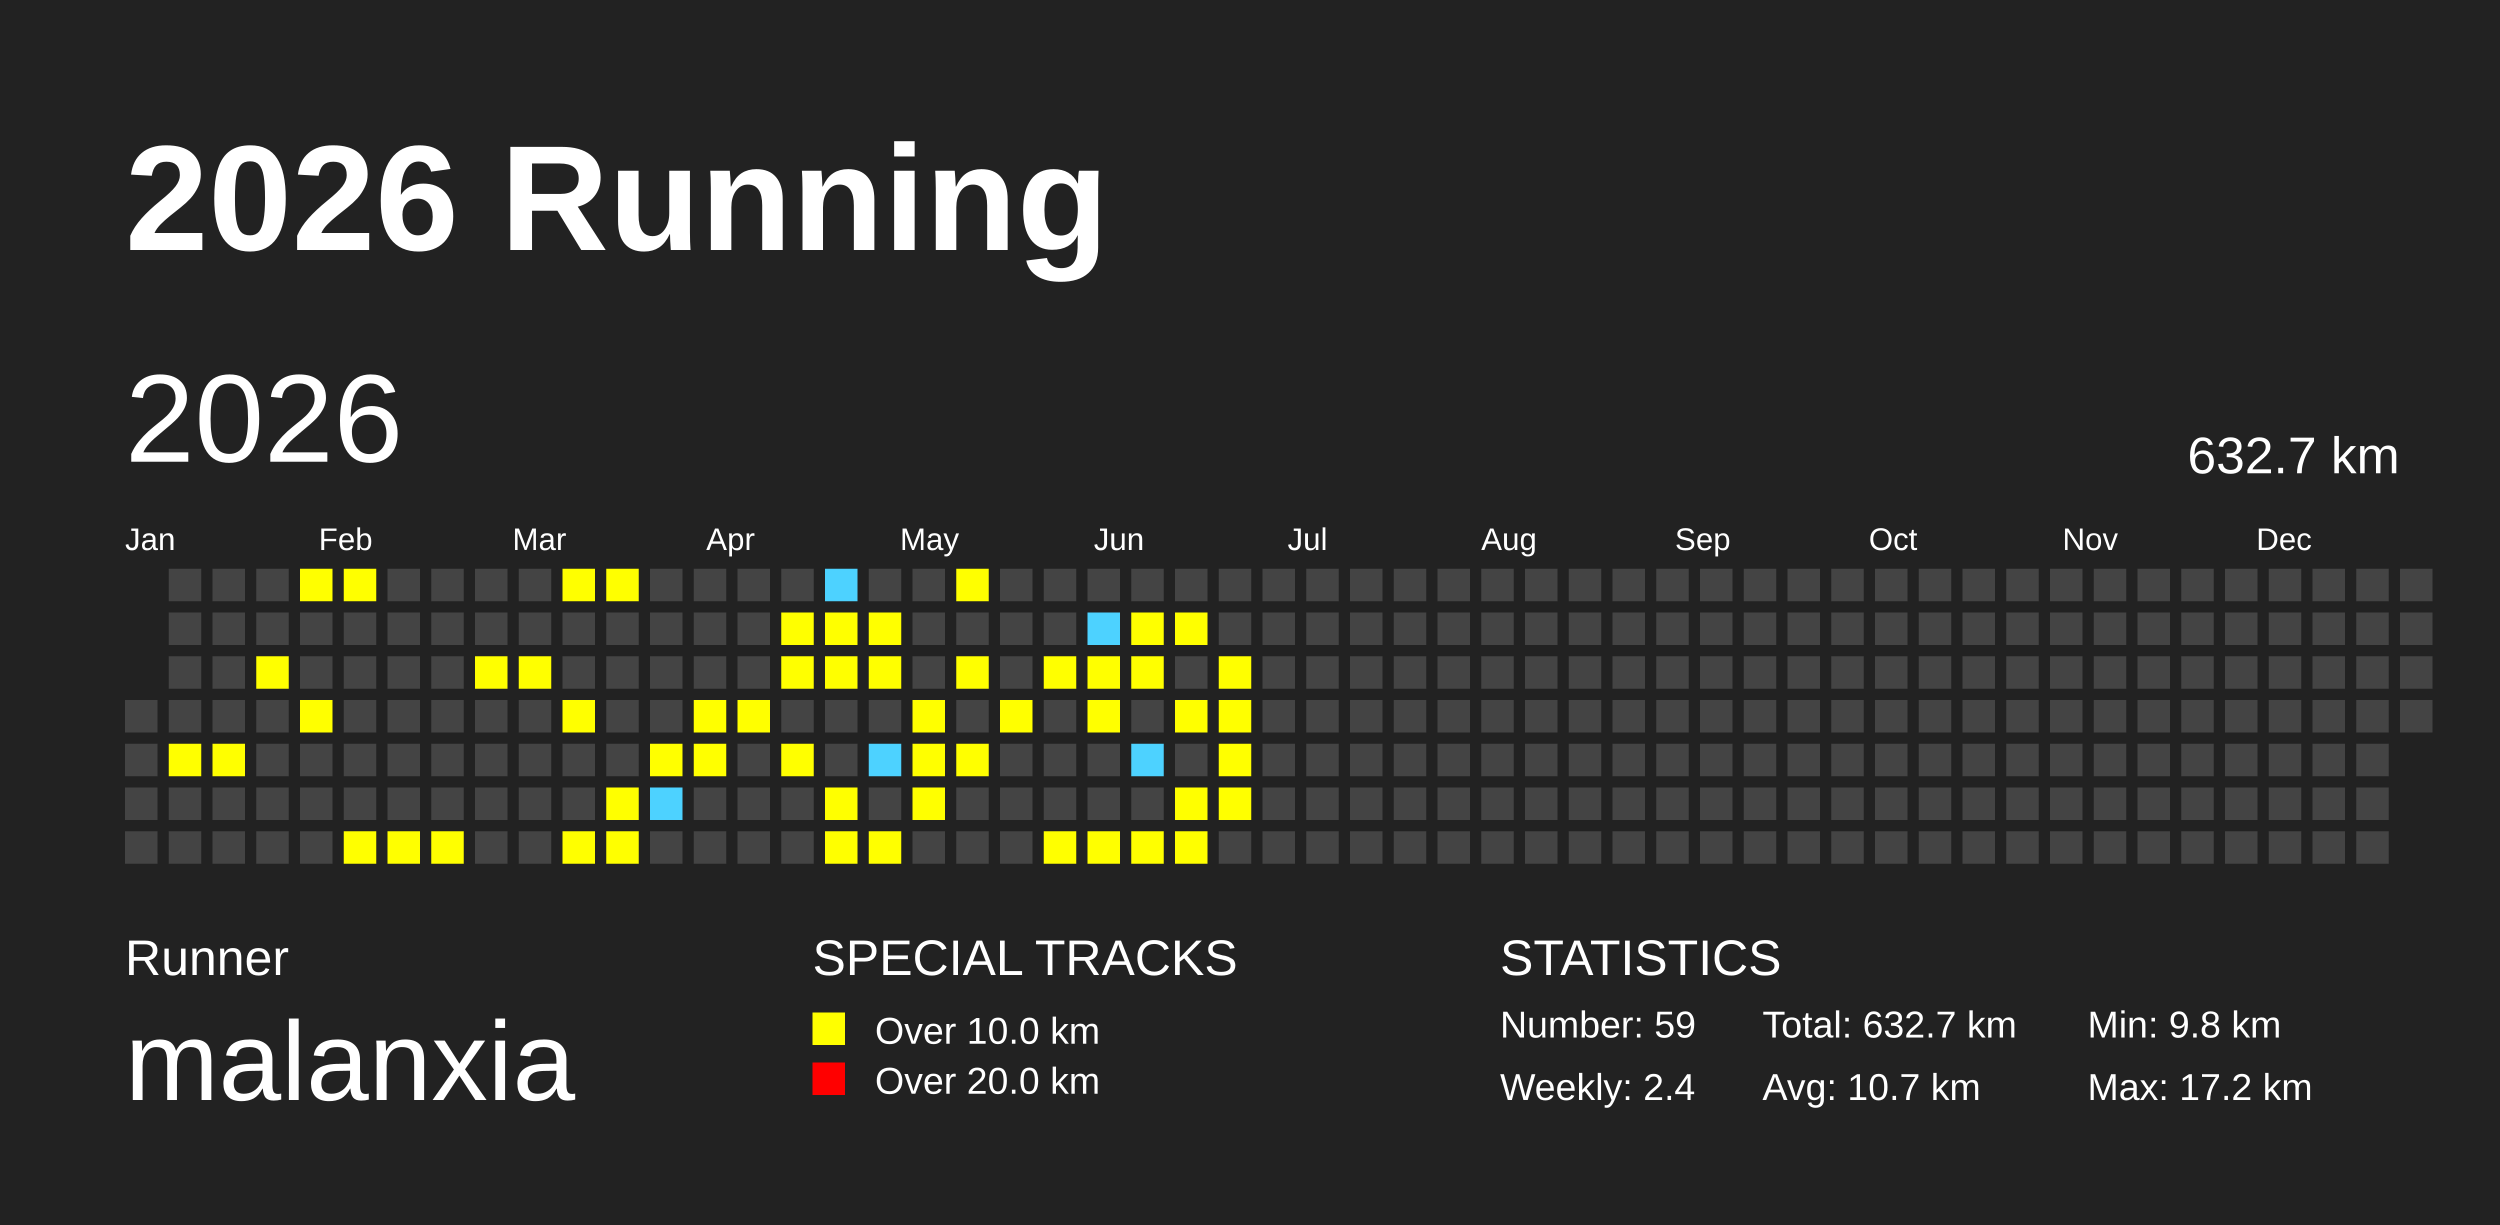
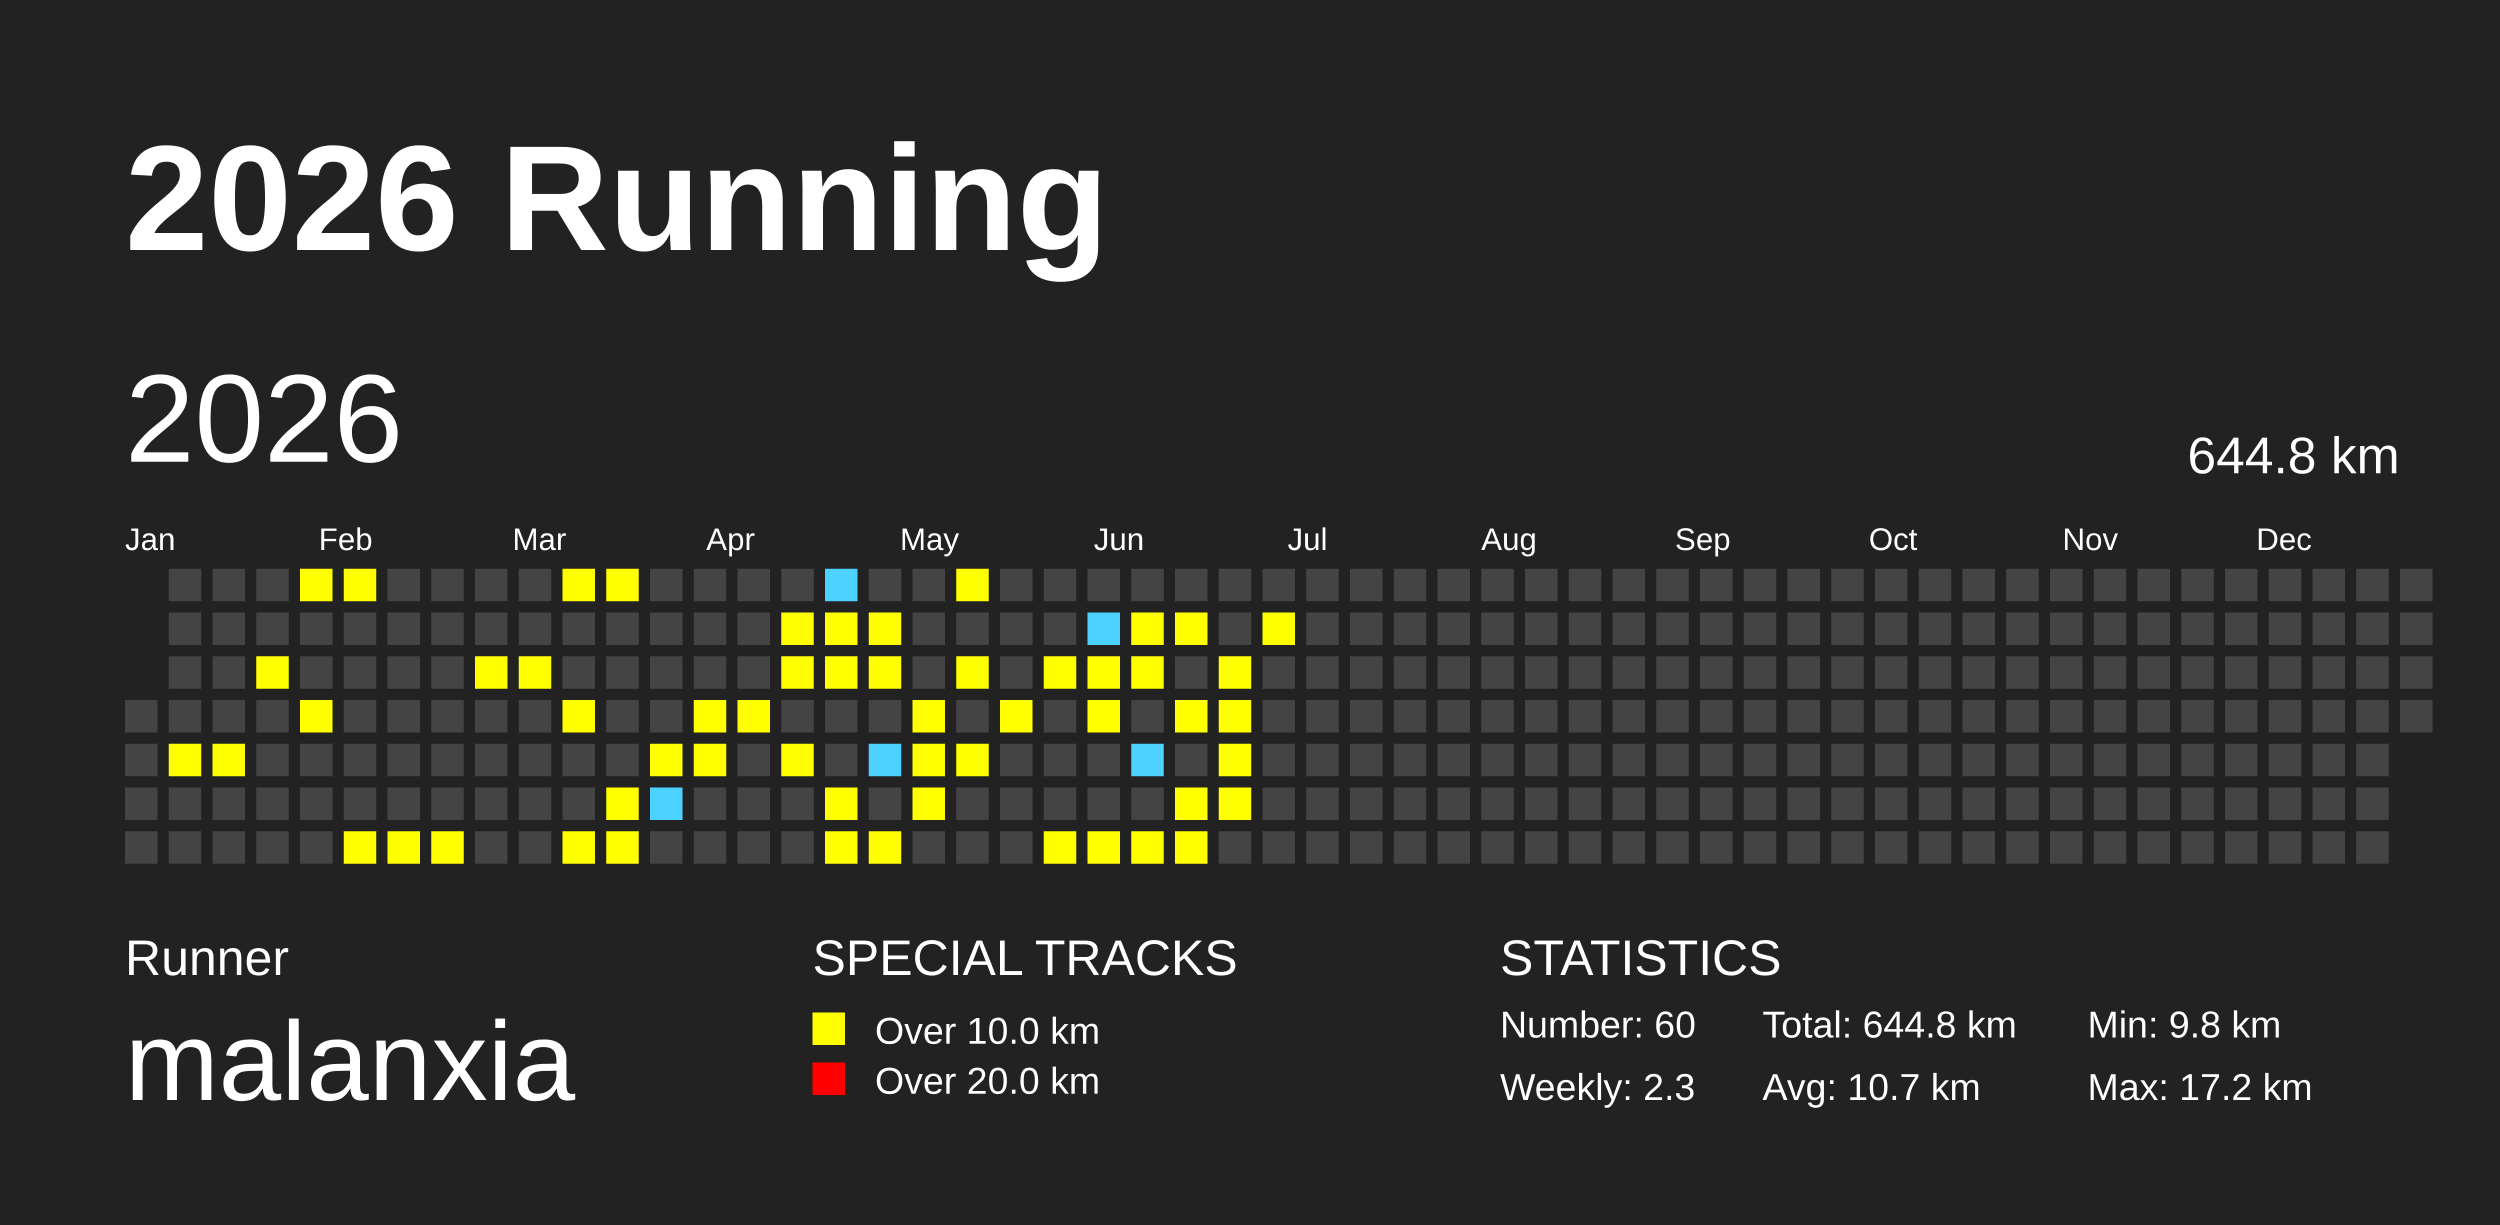
<svg xmlns="http://www.w3.org/2000/svg" baseProfile="full" height="98mm" version="1.1" viewBox="0,0,200,98" width="200mm">
  <defs />
  <rect fill="#222222" height="98" width="200" x="0" y="0" />
  <text fill="#FFFFFF" style="font-size:12px; font-family:Arial; font-weight:bold;" x="10" y="20">2026 Running</text>
  <text fill="#FFFFFF" style="font-size:4px; font-family:Arial" x="10" y="78">Runner</text>
  <text fill="#FFFFFF" style="font-size:9px; font-family:Arial" x="10" y="88">malanxia</text>
  <text fill="#FFFFFF" style="font-size:4px; font-family:Arial" x="65" y="78">SPECIAL TRACKS</text>
  <rect fill="yellow" height="2.6" width="2.6" x="65" y="81" />
  <text fill="#FFFFFF" style="font-size:3px; font-family:Arial" x="70" y="83.5">Over 10.0 km</text>
  <rect fill="red" height="2.6" width="2.6" x="65" y="85" />
  <text fill="#FFFFFF" style="font-size:3px; font-family:Arial" x="70" y="87.5">Over 20.0 km</text>
  <text fill="#FFFFFF" style="font-size:4px; font-family:Arial" x="120" y="78">STATISTICS</text>
-   <text fill="#FFFFFF" style="font-size:3px; font-family:Arial" x="120" y="83">Number: 59</text>
-   <text fill="#FFFFFF" style="font-size:3px; font-family:Arial" x="120" y="88">Weekly: 2.4</text>
-   <text fill="#FFFFFF" style="font-size:3px; font-family:Arial" x="141" y="83">Total: 632.7 km</text>
+   <text fill="#FFFFFF" style="font-size:3px; font-family:Arial" x="120" y="83">Number: 60</text>
+   <text fill="#FFFFFF" style="font-size:3px; font-family:Arial" x="120" y="88">Weekly: 2.3</text>
+   <text fill="#FFFFFF" style="font-size:3px; font-family:Arial" x="141" y="83">Total: 644.8 km</text>
  <text fill="#FFFFFF" style="font-size:3px; font-family:Arial" x="141" y="88">Avg: 10.7 km</text>
  <text fill="#FFFFFF" style="font-size:3px; font-family:Arial" x="167" y="83">Min: 9.8 km</text>
  <text fill="#FFFFFF" style="font-size:3px; font-family:Arial" x="167" y="88">Max: 17.2 km</text>
  <text dominant-baseline="hanging" fill="#FFFFFF" style="font-size:10.0px; font-family:Arial;" x="10" y="30">2026</text>
-   <text dominant-baseline="hanging" fill="#FFFFFF" style="font-size:4.125px; font-family:Arial;" x="175" y="35">632.7 km</text>
+   <text dominant-baseline="hanging" fill="#FFFFFF" style="font-size:4.125px; font-family:Arial;" x="175" y="35">644.8 km</text>
  <text fill="#FFFFFF" style="font-size:2.5px; font-family:Arial" x="10.0" y="44">Jan</text>
  <text fill="#FFFFFF" style="font-size:2.5px; font-family:Arial" x="25.5" y="44">Feb</text>
  <text fill="#FFFFFF" style="font-size:2.5px; font-family:Arial" x="41.0" y="44">Mar</text>
  <text fill="#FFFFFF" style="font-size:2.5px; font-family:Arial" x="56.5" y="44">Apr</text>
  <text fill="#FFFFFF" style="font-size:2.5px; font-family:Arial" x="72.0" y="44">May</text>
  <text fill="#FFFFFF" style="font-size:2.5px; font-family:Arial" x="87.5" y="44">Jun</text>
  <text fill="#FFFFFF" style="font-size:2.5px; font-family:Arial" x="103.0" y="44">Jul</text>
  <text fill="#FFFFFF" style="font-size:2.5px; font-family:Arial" x="118.5" y="44">Aug</text>
  <text fill="#FFFFFF" style="font-size:2.5px; font-family:Arial" x="134.0" y="44">Sep</text>
  <text fill="#FFFFFF" style="font-size:2.5px; font-family:Arial" x="149.5" y="44">Oct</text>
  <text fill="#FFFFFF" style="font-size:2.5px; font-family:Arial" x="165.0" y="44">Nov</text>
  <text fill="#FFFFFF" style="font-size:2.5px; font-family:Arial" x="180.5" y="44">Dec</text>
  <rect fill="#444444" height="2.6" width="2.6" x="10.0" y="56.0" />
  <rect fill="#444444" height="2.6" width="2.6" x="10.0" y="59.5" />
  <rect fill="#444444" height="2.6" width="2.6" x="10.0" y="63.0" />
  <rect fill="#444444" height="2.6" width="2.6" x="10.0" y="66.5" />
  <rect fill="#444444" height="2.6" width="2.6" x="13.5" y="45.5" />
  <rect fill="#444444" height="2.6" width="2.6" x="13.5" y="49.0" />
  <rect fill="#444444" height="2.6" width="2.6" x="13.5" y="52.5" />
  <rect fill="#444444" height="2.6" width="2.6" x="13.5" y="56.0" />
  <rect fill="yellow" height="2.6" width="2.6" x="13.5" y="59.5" />
  <rect fill="#444444" height="2.6" width="2.6" x="13.5" y="63.0" />
  <rect fill="#444444" height="2.6" width="2.6" x="13.5" y="66.5" />
  <rect fill="#444444" height="2.6" width="2.6" x="17.0" y="45.5" />
  <rect fill="#444444" height="2.6" width="2.6" x="17.0" y="49.0" />
  <rect fill="#444444" height="2.6" width="2.6" x="17.0" y="52.5" />
  <rect fill="#444444" height="2.6" width="2.6" x="17.0" y="56.0" />
  <rect fill="yellow" height="2.6" width="2.6" x="17.0" y="59.5" />
  <rect fill="#444444" height="2.6" width="2.6" x="17.0" y="63.0" />
  <rect fill="#444444" height="2.6" width="2.6" x="17.0" y="66.5" />
  <rect fill="#444444" height="2.6" width="2.6" x="20.5" y="45.5" />
  <rect fill="#444444" height="2.6" width="2.6" x="20.5" y="49.0" />
  <rect fill="yellow" height="2.6" width="2.6" x="20.5" y="52.5" />
  <rect fill="#444444" height="2.6" width="2.6" x="20.5" y="56.0" />
  <rect fill="#444444" height="2.6" width="2.6" x="20.5" y="59.5" />
  <rect fill="#444444" height="2.6" width="2.6" x="20.5" y="63.0" />
  <rect fill="#444444" height="2.6" width="2.6" x="20.5" y="66.5" />
  <rect fill="yellow" height="2.6" width="2.6" x="24.0" y="45.5" />
  <rect fill="#444444" height="2.6" width="2.6" x="24.0" y="49.0" />
  <rect fill="#444444" height="2.6" width="2.6" x="24.0" y="52.5" />
  <rect fill="yellow" height="2.6" width="2.6" x="24.0" y="56.0" />
  <rect fill="#444444" height="2.6" width="2.6" x="24.0" y="59.5" />
  <rect fill="#444444" height="2.6" width="2.6" x="24.0" y="63.0" />
  <rect fill="#444444" height="2.6" width="2.6" x="24.0" y="66.5" />
  <rect fill="yellow" height="2.6" width="2.6" x="27.5" y="45.5" />
  <rect fill="#444444" height="2.6" width="2.6" x="27.5" y="49.0" />
  <rect fill="#444444" height="2.6" width="2.6" x="27.5" y="52.5" />
  <rect fill="#444444" height="2.6" width="2.6" x="27.5" y="56.0" />
  <rect fill="#444444" height="2.6" width="2.6" x="27.5" y="59.5" />
  <rect fill="#444444" height="2.6" width="2.6" x="27.5" y="63.0" />
  <rect fill="yellow" height="2.6" width="2.6" x="27.5" y="66.5" />
  <rect fill="#444444" height="2.6" width="2.6" x="31.0" y="45.5" />
  <rect fill="#444444" height="2.6" width="2.6" x="31.0" y="49.0" />
  <rect fill="#444444" height="2.6" width="2.6" x="31.0" y="52.5" />
  <rect fill="#444444" height="2.6" width="2.6" x="31.0" y="56.0" />
  <rect fill="#444444" height="2.6" width="2.6" x="31.0" y="59.5" />
  <rect fill="#444444" height="2.6" width="2.6" x="31.0" y="63.0" />
  <rect fill="yellow" height="2.6" width="2.6" x="31.0" y="66.5" />
  <rect fill="#444444" height="2.6" width="2.6" x="34.5" y="45.5" />
  <rect fill="#444444" height="2.6" width="2.6" x="34.5" y="49.0" />
  <rect fill="#444444" height="2.6" width="2.6" x="34.5" y="52.5" />
  <rect fill="#444444" height="2.6" width="2.6" x="34.5" y="56.0" />
  <rect fill="#444444" height="2.6" width="2.6" x="34.5" y="59.5" />
  <rect fill="#444444" height="2.6" width="2.6" x="34.5" y="63.0" />
  <rect fill="yellow" height="2.6" width="2.6" x="34.5" y="66.5" />
  <rect fill="#444444" height="2.6" width="2.6" x="38.0" y="45.5" />
  <rect fill="#444444" height="2.6" width="2.6" x="38.0" y="49.0" />
  <rect fill="yellow" height="2.6" width="2.6" x="38.0" y="52.5" />
  <rect fill="#444444" height="2.6" width="2.6" x="38.0" y="56.0" />
  <rect fill="#444444" height="2.6" width="2.6" x="38.0" y="59.5" />
  <rect fill="#444444" height="2.6" width="2.6" x="38.0" y="63.0" />
  <rect fill="#444444" height="2.6" width="2.6" x="38.0" y="66.5" />
  <rect fill="#444444" height="2.6" width="2.6" x="41.5" y="45.5" />
  <rect fill="#444444" height="2.6" width="2.6" x="41.5" y="49.0" />
  <rect fill="yellow" height="2.6" width="2.6" x="41.5" y="52.5" />
  <rect fill="#444444" height="2.6" width="2.6" x="41.5" y="56.0" />
  <rect fill="#444444" height="2.6" width="2.6" x="41.5" y="59.5" />
  <rect fill="#444444" height="2.6" width="2.6" x="41.5" y="63.0" />
  <rect fill="#444444" height="2.6" width="2.6" x="41.5" y="66.5" />
  <rect fill="yellow" height="2.6" width="2.6" x="45.0" y="45.5" />
  <rect fill="#444444" height="2.6" width="2.6" x="45.0" y="49.0" />
  <rect fill="#444444" height="2.6" width="2.6" x="45.0" y="52.5" />
  <rect fill="yellow" height="2.6" width="2.6" x="45.0" y="56.0" />
  <rect fill="#444444" height="2.6" width="2.6" x="45.0" y="59.5" />
  <rect fill="#444444" height="2.6" width="2.6" x="45.0" y="63.0" />
  <rect fill="yellow" height="2.6" width="2.6" x="45.0" y="66.5" />
  <rect fill="yellow" height="2.6" width="2.6" x="48.5" y="45.5" />
  <rect fill="#444444" height="2.6" width="2.6" x="48.5" y="49.0" />
  <rect fill="#444444" height="2.6" width="2.6" x="48.5" y="52.5" />
  <rect fill="#444444" height="2.6" width="2.6" x="48.5" y="56.0" />
  <rect fill="#444444" height="2.6" width="2.6" x="48.5" y="59.5" />
  <rect fill="yellow" height="2.6" width="2.6" x="48.5" y="63.0" />
  <rect fill="yellow" height="2.6" width="2.6" x="48.5" y="66.5" />
  <rect fill="#444444" height="2.6" width="2.6" x="52.0" y="45.5" />
  <rect fill="#444444" height="2.6" width="2.6" x="52.0" y="49.0" />
  <rect fill="#444444" height="2.6" width="2.6" x="52.0" y="52.5" />
  <rect fill="#444444" height="2.6" width="2.6" x="52.0" y="56.0" />
  <rect fill="yellow" height="2.6" width="2.6" x="52.0" y="59.5" />
  <rect fill="#4DD2FF" height="2.6" width="2.6" x="52.0" y="63.0" />
  <rect fill="#444444" height="2.6" width="2.6" x="52.0" y="66.5" />
  <rect fill="#444444" height="2.6" width="2.6" x="55.5" y="45.5" />
  <rect fill="#444444" height="2.6" width="2.6" x="55.5" y="49.0" />
  <rect fill="#444444" height="2.6" width="2.6" x="55.5" y="52.5" />
  <rect fill="yellow" height="2.6" width="2.6" x="55.5" y="56.0" />
  <rect fill="yellow" height="2.6" width="2.6" x="55.5" y="59.5" />
  <rect fill="#444444" height="2.6" width="2.6" x="55.5" y="63.0" />
  <rect fill="#444444" height="2.6" width="2.6" x="55.5" y="66.5" />
  <rect fill="#444444" height="2.6" width="2.6" x="59.0" y="45.5" />
  <rect fill="#444444" height="2.6" width="2.6" x="59.0" y="49.0" />
  <rect fill="#444444" height="2.6" width="2.6" x="59.0" y="52.5" />
  <rect fill="yellow" height="2.6" width="2.6" x="59.0" y="56.0" />
  <rect fill="#444444" height="2.6" width="2.6" x="59.0" y="59.5" />
  <rect fill="#444444" height="2.6" width="2.6" x="59.0" y="63.0" />
  <rect fill="#444444" height="2.6" width="2.6" x="59.0" y="66.5" />
  <rect fill="#444444" height="2.6" width="2.6" x="62.5" y="45.5" />
  <rect fill="yellow" height="2.6" width="2.6" x="62.5" y="49.0" />
  <rect fill="yellow" height="2.6" width="2.6" x="62.5" y="52.5" />
  <rect fill="#444444" height="2.6" width="2.6" x="62.5" y="56.0" />
  <rect fill="yellow" height="2.6" width="2.6" x="62.5" y="59.5" />
  <rect fill="#444444" height="2.6" width="2.6" x="62.5" y="63.0" />
  <rect fill="#444444" height="2.6" width="2.6" x="62.5" y="66.5" />
  <rect fill="#4DD2FF" height="2.6" width="2.6" x="66.0" y="45.5" />
  <rect fill="yellow" height="2.6" width="2.6" x="66.0" y="49.0" />
  <rect fill="yellow" height="2.6" width="2.6" x="66.0" y="52.5" />
  <rect fill="#444444" height="2.6" width="2.6" x="66.0" y="56.0" />
  <rect fill="#444444" height="2.6" width="2.6" x="66.0" y="59.5" />
  <rect fill="yellow" height="2.6" width="2.6" x="66.0" y="63.0" />
  <rect fill="yellow" height="2.6" width="2.6" x="66.0" y="66.5" />
  <rect fill="#444444" height="2.6" width="2.6" x="69.5" y="45.5" />
  <rect fill="yellow" height="2.6" width="2.6" x="69.5" y="49.0" />
  <rect fill="yellow" height="2.6" width="2.6" x="69.5" y="52.5" />
  <rect fill="#444444" height="2.6" width="2.6" x="69.5" y="56.0" />
  <rect fill="#4DD2FF" height="2.6" width="2.6" x="69.5" y="59.5" />
  <rect fill="#444444" height="2.6" width="2.6" x="69.5" y="63.0" />
  <rect fill="yellow" height="2.6" width="2.6" x="69.5" y="66.5" />
  <rect fill="#444444" height="2.6" width="2.6" x="73.0" y="45.5" />
  <rect fill="#444444" height="2.6" width="2.6" x="73.0" y="49.0" />
  <rect fill="#444444" height="2.6" width="2.6" x="73.0" y="52.5" />
  <rect fill="yellow" height="2.6" width="2.6" x="73.0" y="56.0" />
  <rect fill="yellow" height="2.6" width="2.6" x="73.0" y="59.5" />
  <rect fill="yellow" height="2.6" width="2.6" x="73.0" y="63.0" />
  <rect fill="#444444" height="2.6" width="2.6" x="73.0" y="66.5" />
  <rect fill="yellow" height="2.6" width="2.6" x="76.5" y="45.5" />
  <rect fill="#444444" height="2.6" width="2.6" x="76.5" y="49.0" />
  <rect fill="yellow" height="2.6" width="2.6" x="76.5" y="52.5" />
  <rect fill="#444444" height="2.6" width="2.6" x="76.5" y="56.0" />
  <rect fill="yellow" height="2.6" width="2.6" x="76.5" y="59.5" />
  <rect fill="#444444" height="2.6" width="2.6" x="76.5" y="63.0" />
  <rect fill="#444444" height="2.6" width="2.6" x="76.5" y="66.5" />
  <rect fill="#444444" height="2.6" width="2.6" x="80.0" y="45.5" />
  <rect fill="#444444" height="2.6" width="2.6" x="80.0" y="49.0" />
  <rect fill="#444444" height="2.6" width="2.6" x="80.0" y="52.5" />
  <rect fill="yellow" height="2.6" width="2.6" x="80.0" y="56.0" />
  <rect fill="#444444" height="2.6" width="2.6" x="80.0" y="59.5" />
  <rect fill="#444444" height="2.6" width="2.6" x="80.0" y="63.0" />
  <rect fill="#444444" height="2.6" width="2.6" x="80.0" y="66.5" />
  <rect fill="#444444" height="2.6" width="2.6" x="83.5" y="45.5" />
  <rect fill="#444444" height="2.6" width="2.6" x="83.5" y="49.0" />
  <rect fill="yellow" height="2.6" width="2.6" x="83.5" y="52.5" />
  <rect fill="#444444" height="2.6" width="2.6" x="83.5" y="56.0" />
  <rect fill="#444444" height="2.6" width="2.6" x="83.5" y="59.5" />
  <rect fill="#444444" height="2.6" width="2.6" x="83.5" y="63.0" />
  <rect fill="yellow" height="2.6" width="2.6" x="83.5" y="66.5" />
  <rect fill="#444444" height="2.6" width="2.6" x="87.0" y="45.5" />
  <rect fill="#4DD2FF" height="2.6" width="2.6" x="87.0" y="49.0" />
  <rect fill="yellow" height="2.6" width="2.6" x="87.0" y="52.5" />
  <rect fill="yellow" height="2.6" width="2.6" x="87.0" y="56.0" />
  <rect fill="#444444" height="2.6" width="2.6" x="87.0" y="59.5" />
  <rect fill="#444444" height="2.6" width="2.6" x="87.0" y="63.0" />
  <rect fill="yellow" height="2.6" width="2.6" x="87.0" y="66.5" />
  <rect fill="#444444" height="2.6" width="2.6" x="90.5" y="45.5" />
  <rect fill="yellow" height="2.6" width="2.6" x="90.5" y="49.0" />
  <rect fill="yellow" height="2.6" width="2.6" x="90.5" y="52.5" />
  <rect fill="#444444" height="2.6" width="2.6" x="90.5" y="56.0" />
  <rect fill="#4DD2FF" height="2.6" width="2.6" x="90.5" y="59.5" />
  <rect fill="#444444" height="2.6" width="2.6" x="90.5" y="63.0" />
  <rect fill="yellow" height="2.6" width="2.6" x="90.5" y="66.5" />
  <rect fill="#444444" height="2.6" width="2.6" x="94.0" y="45.5" />
  <rect fill="yellow" height="2.6" width="2.6" x="94.0" y="49.0" />
  <rect fill="#444444" height="2.6" width="2.6" x="94.0" y="52.5" />
  <rect fill="yellow" height="2.6" width="2.6" x="94.0" y="56.0" />
  <rect fill="#444444" height="2.6" width="2.6" x="94.0" y="59.5" />
  <rect fill="yellow" height="2.6" width="2.6" x="94.0" y="63.0" />
  <rect fill="yellow" height="2.6" width="2.6" x="94.0" y="66.5" />
  <rect fill="#444444" height="2.6" width="2.6" x="97.5" y="45.5" />
  <rect fill="#444444" height="2.6" width="2.6" x="97.5" y="49.0" />
  <rect fill="yellow" height="2.6" width="2.6" x="97.5" y="52.5" />
  <rect fill="yellow" height="2.6" width="2.6" x="97.5" y="56.0" />
  <rect fill="yellow" height="2.6" width="2.6" x="97.5" y="59.5" />
  <rect fill="yellow" height="2.6" width="2.6" x="97.5" y="63.0" />
  <rect fill="#444444" height="2.6" width="2.6" x="97.5" y="66.5" />
  <rect fill="#444444" height="2.6" width="2.6" x="101.0" y="45.5" />
-   <rect fill="#444444" height="2.6" width="2.6" x="101.0" y="49.0" />
+   <rect fill="yellow" height="2.6" width="2.6" x="101.0" y="49.0" />
  <rect fill="#444444" height="2.6" width="2.6" x="101.0" y="52.5" />
  <rect fill="#444444" height="2.6" width="2.6" x="101.0" y="56.0" />
  <rect fill="#444444" height="2.6" width="2.6" x="101.0" y="59.5" />
  <rect fill="#444444" height="2.6" width="2.6" x="101.0" y="63.0" />
  <rect fill="#444444" height="2.6" width="2.6" x="101.0" y="66.5" />
  <rect fill="#444444" height="2.6" width="2.6" x="104.5" y="45.5" />
  <rect fill="#444444" height="2.6" width="2.6" x="104.5" y="49.0" />
  <rect fill="#444444" height="2.6" width="2.6" x="104.5" y="52.5" />
  <rect fill="#444444" height="2.6" width="2.6" x="104.5" y="56.0" />
  <rect fill="#444444" height="2.6" width="2.6" x="104.5" y="59.5" />
  <rect fill="#444444" height="2.6" width="2.6" x="104.5" y="63.0" />
  <rect fill="#444444" height="2.6" width="2.6" x="104.5" y="66.5" />
  <rect fill="#444444" height="2.6" width="2.6" x="108.0" y="45.5" />
  <rect fill="#444444" height="2.6" width="2.6" x="108.0" y="49.0" />
  <rect fill="#444444" height="2.6" width="2.6" x="108.0" y="52.5" />
  <rect fill="#444444" height="2.6" width="2.6" x="108.0" y="56.0" />
  <rect fill="#444444" height="2.6" width="2.6" x="108.0" y="59.5" />
  <rect fill="#444444" height="2.6" width="2.6" x="108.0" y="63.0" />
  <rect fill="#444444" height="2.6" width="2.6" x="108.0" y="66.5" />
  <rect fill="#444444" height="2.6" width="2.6" x="111.5" y="45.5" />
  <rect fill="#444444" height="2.6" width="2.6" x="111.5" y="49.0" />
  <rect fill="#444444" height="2.6" width="2.6" x="111.5" y="52.5" />
  <rect fill="#444444" height="2.6" width="2.6" x="111.5" y="56.0" />
  <rect fill="#444444" height="2.6" width="2.6" x="111.5" y="59.5" />
  <rect fill="#444444" height="2.6" width="2.6" x="111.5" y="63.0" />
  <rect fill="#444444" height="2.6" width="2.6" x="111.5" y="66.5" />
  <rect fill="#444444" height="2.6" width="2.6" x="115.0" y="45.5" />
  <rect fill="#444444" height="2.6" width="2.6" x="115.0" y="49.0" />
  <rect fill="#444444" height="2.6" width="2.6" x="115.0" y="52.5" />
  <rect fill="#444444" height="2.6" width="2.6" x="115.0" y="56.0" />
  <rect fill="#444444" height="2.6" width="2.6" x="115.0" y="59.5" />
  <rect fill="#444444" height="2.6" width="2.6" x="115.0" y="63.0" />
  <rect fill="#444444" height="2.6" width="2.6" x="115.0" y="66.5" />
  <rect fill="#444444" height="2.6" width="2.6" x="118.5" y="45.5" />
  <rect fill="#444444" height="2.6" width="2.6" x="118.5" y="49.0" />
  <rect fill="#444444" height="2.6" width="2.6" x="118.5" y="52.5" />
  <rect fill="#444444" height="2.6" width="2.6" x="118.5" y="56.0" />
  <rect fill="#444444" height="2.6" width="2.6" x="118.5" y="59.5" />
  <rect fill="#444444" height="2.6" width="2.6" x="118.5" y="63.0" />
  <rect fill="#444444" height="2.6" width="2.6" x="118.5" y="66.5" />
  <rect fill="#444444" height="2.6" width="2.6" x="122.0" y="45.5" />
  <rect fill="#444444" height="2.6" width="2.6" x="122.0" y="49.0" />
  <rect fill="#444444" height="2.6" width="2.6" x="122.0" y="52.5" />
  <rect fill="#444444" height="2.6" width="2.6" x="122.0" y="56.0" />
  <rect fill="#444444" height="2.6" width="2.6" x="122.0" y="59.5" />
  <rect fill="#444444" height="2.6" width="2.6" x="122.0" y="63.0" />
  <rect fill="#444444" height="2.6" width="2.6" x="122.0" y="66.5" />
  <rect fill="#444444" height="2.6" width="2.6" x="125.5" y="45.5" />
  <rect fill="#444444" height="2.6" width="2.6" x="125.5" y="49.0" />
  <rect fill="#444444" height="2.6" width="2.6" x="125.5" y="52.5" />
  <rect fill="#444444" height="2.6" width="2.6" x="125.5" y="56.0" />
  <rect fill="#444444" height="2.6" width="2.6" x="125.5" y="59.5" />
  <rect fill="#444444" height="2.6" width="2.6" x="125.5" y="63.0" />
  <rect fill="#444444" height="2.6" width="2.6" x="125.5" y="66.5" />
  <rect fill="#444444" height="2.6" width="2.6" x="129.0" y="45.5" />
  <rect fill="#444444" height="2.6" width="2.6" x="129.0" y="49.0" />
  <rect fill="#444444" height="2.6" width="2.6" x="129.0" y="52.5" />
  <rect fill="#444444" height="2.6" width="2.6" x="129.0" y="56.0" />
  <rect fill="#444444" height="2.6" width="2.6" x="129.0" y="59.5" />
  <rect fill="#444444" height="2.6" width="2.6" x="129.0" y="63.0" />
  <rect fill="#444444" height="2.6" width="2.6" x="129.0" y="66.5" />
  <rect fill="#444444" height="2.6" width="2.6" x="132.5" y="45.5" />
  <rect fill="#444444" height="2.6" width="2.6" x="132.5" y="49.0" />
  <rect fill="#444444" height="2.6" width="2.6" x="132.5" y="52.5" />
  <rect fill="#444444" height="2.6" width="2.6" x="132.5" y="56.0" />
  <rect fill="#444444" height="2.6" width="2.6" x="132.5" y="59.5" />
  <rect fill="#444444" height="2.6" width="2.6" x="132.5" y="63.0" />
  <rect fill="#444444" height="2.6" width="2.6" x="132.5" y="66.5" />
  <rect fill="#444444" height="2.6" width="2.6" x="136.0" y="45.5" />
  <rect fill="#444444" height="2.6" width="2.6" x="136.0" y="49.0" />
  <rect fill="#444444" height="2.6" width="2.6" x="136.0" y="52.5" />
  <rect fill="#444444" height="2.6" width="2.6" x="136.0" y="56.0" />
  <rect fill="#444444" height="2.6" width="2.6" x="136.0" y="59.5" />
  <rect fill="#444444" height="2.6" width="2.6" x="136.0" y="63.0" />
  <rect fill="#444444" height="2.6" width="2.6" x="136.0" y="66.5" />
  <rect fill="#444444" height="2.6" width="2.6" x="139.5" y="45.5" />
  <rect fill="#444444" height="2.6" width="2.6" x="139.5" y="49.0" />
  <rect fill="#444444" height="2.6" width="2.6" x="139.5" y="52.5" />
  <rect fill="#444444" height="2.6" width="2.6" x="139.5" y="56.0" />
  <rect fill="#444444" height="2.6" width="2.6" x="139.5" y="59.5" />
  <rect fill="#444444" height="2.6" width="2.6" x="139.5" y="63.0" />
  <rect fill="#444444" height="2.6" width="2.6" x="139.5" y="66.5" />
  <rect fill="#444444" height="2.6" width="2.6" x="143.0" y="45.5" />
  <rect fill="#444444" height="2.6" width="2.6" x="143.0" y="49.0" />
  <rect fill="#444444" height="2.6" width="2.6" x="143.0" y="52.5" />
  <rect fill="#444444" height="2.6" width="2.6" x="143.0" y="56.0" />
  <rect fill="#444444" height="2.6" width="2.6" x="143.0" y="59.5" />
  <rect fill="#444444" height="2.6" width="2.6" x="143.0" y="63.0" />
  <rect fill="#444444" height="2.6" width="2.6" x="143.0" y="66.5" />
  <rect fill="#444444" height="2.6" width="2.6" x="146.5" y="45.5" />
  <rect fill="#444444" height="2.6" width="2.6" x="146.5" y="49.0" />
  <rect fill="#444444" height="2.6" width="2.6" x="146.5" y="52.5" />
  <rect fill="#444444" height="2.6" width="2.6" x="146.5" y="56.0" />
  <rect fill="#444444" height="2.6" width="2.6" x="146.5" y="59.5" />
  <rect fill="#444444" height="2.6" width="2.6" x="146.5" y="63.0" />
  <rect fill="#444444" height="2.6" width="2.6" x="146.5" y="66.5" />
  <rect fill="#444444" height="2.6" width="2.6" x="150.0" y="45.5" />
  <rect fill="#444444" height="2.6" width="2.6" x="150.0" y="49.0" />
  <rect fill="#444444" height="2.6" width="2.6" x="150.0" y="52.5" />
  <rect fill="#444444" height="2.6" width="2.6" x="150.0" y="56.0" />
  <rect fill="#444444" height="2.6" width="2.6" x="150.0" y="59.5" />
  <rect fill="#444444" height="2.6" width="2.6" x="150.0" y="63.0" />
  <rect fill="#444444" height="2.6" width="2.6" x="150.0" y="66.5" />
  <rect fill="#444444" height="2.6" width="2.6" x="153.5" y="45.5" />
  <rect fill="#444444" height="2.6" width="2.6" x="153.5" y="49.0" />
  <rect fill="#444444" height="2.6" width="2.6" x="153.5" y="52.5" />
  <rect fill="#444444" height="2.6" width="2.6" x="153.5" y="56.0" />
  <rect fill="#444444" height="2.6" width="2.6" x="153.5" y="59.5" />
  <rect fill="#444444" height="2.6" width="2.6" x="153.5" y="63.0" />
  <rect fill="#444444" height="2.6" width="2.6" x="153.5" y="66.5" />
  <rect fill="#444444" height="2.6" width="2.6" x="157.0" y="45.5" />
  <rect fill="#444444" height="2.6" width="2.6" x="157.0" y="49.0" />
  <rect fill="#444444" height="2.6" width="2.6" x="157.0" y="52.5" />
  <rect fill="#444444" height="2.6" width="2.6" x="157.0" y="56.0" />
  <rect fill="#444444" height="2.6" width="2.6" x="157.0" y="59.5" />
  <rect fill="#444444" height="2.6" width="2.6" x="157.0" y="63.0" />
  <rect fill="#444444" height="2.6" width="2.6" x="157.0" y="66.5" />
  <rect fill="#444444" height="2.6" width="2.6" x="160.5" y="45.5" />
  <rect fill="#444444" height="2.6" width="2.6" x="160.5" y="49.0" />
  <rect fill="#444444" height="2.6" width="2.6" x="160.5" y="52.5" />
  <rect fill="#444444" height="2.6" width="2.6" x="160.5" y="56.0" />
  <rect fill="#444444" height="2.6" width="2.6" x="160.5" y="59.5" />
  <rect fill="#444444" height="2.6" width="2.6" x="160.5" y="63.0" />
  <rect fill="#444444" height="2.6" width="2.6" x="160.5" y="66.5" />
  <rect fill="#444444" height="2.6" width="2.6" x="164.0" y="45.5" />
  <rect fill="#444444" height="2.6" width="2.6" x="164.0" y="49.0" />
  <rect fill="#444444" height="2.6" width="2.6" x="164.0" y="52.5" />
  <rect fill="#444444" height="2.6" width="2.6" x="164.0" y="56.0" />
  <rect fill="#444444" height="2.6" width="2.6" x="164.0" y="59.5" />
  <rect fill="#444444" height="2.6" width="2.6" x="164.0" y="63.0" />
  <rect fill="#444444" height="2.6" width="2.6" x="164.0" y="66.5" />
  <rect fill="#444444" height="2.6" width="2.6" x="167.5" y="45.5" />
  <rect fill="#444444" height="2.6" width="2.6" x="167.5" y="49.0" />
  <rect fill="#444444" height="2.6" width="2.6" x="167.5" y="52.5" />
  <rect fill="#444444" height="2.6" width="2.6" x="167.5" y="56.0" />
  <rect fill="#444444" height="2.6" width="2.6" x="167.5" y="59.5" />
  <rect fill="#444444" height="2.6" width="2.6" x="167.5" y="63.0" />
  <rect fill="#444444" height="2.6" width="2.6" x="167.5" y="66.5" />
  <rect fill="#444444" height="2.6" width="2.6" x="171.0" y="45.5" />
  <rect fill="#444444" height="2.6" width="2.6" x="171.0" y="49.0" />
  <rect fill="#444444" height="2.6" width="2.6" x="171.0" y="52.5" />
  <rect fill="#444444" height="2.6" width="2.6" x="171.0" y="56.0" />
  <rect fill="#444444" height="2.6" width="2.6" x="171.0" y="59.5" />
  <rect fill="#444444" height="2.6" width="2.6" x="171.0" y="63.0" />
  <rect fill="#444444" height="2.6" width="2.6" x="171.0" y="66.5" />
  <rect fill="#444444" height="2.6" width="2.6" x="174.5" y="45.5" />
  <rect fill="#444444" height="2.6" width="2.6" x="174.5" y="49.0" />
  <rect fill="#444444" height="2.6" width="2.6" x="174.5" y="52.5" />
  <rect fill="#444444" height="2.6" width="2.6" x="174.5" y="56.0" />
  <rect fill="#444444" height="2.6" width="2.6" x="174.5" y="59.5" />
  <rect fill="#444444" height="2.6" width="2.6" x="174.5" y="63.0" />
  <rect fill="#444444" height="2.6" width="2.6" x="174.5" y="66.5" />
  <rect fill="#444444" height="2.6" width="2.6" x="178.0" y="45.5" />
  <rect fill="#444444" height="2.6" width="2.6" x="178.0" y="49.0" />
  <rect fill="#444444" height="2.6" width="2.6" x="178.0" y="52.5" />
  <rect fill="#444444" height="2.6" width="2.6" x="178.0" y="56.0" />
  <rect fill="#444444" height="2.6" width="2.6" x="178.0" y="59.5" />
  <rect fill="#444444" height="2.6" width="2.6" x="178.0" y="63.0" />
  <rect fill="#444444" height="2.6" width="2.6" x="178.0" y="66.5" />
  <rect fill="#444444" height="2.6" width="2.6" x="181.5" y="45.5" />
  <rect fill="#444444" height="2.6" width="2.6" x="181.5" y="49.0" />
  <rect fill="#444444" height="2.6" width="2.6" x="181.5" y="52.5" />
  <rect fill="#444444" height="2.6" width="2.6" x="181.5" y="56.0" />
  <rect fill="#444444" height="2.6" width="2.6" x="181.5" y="59.5" />
  <rect fill="#444444" height="2.6" width="2.6" x="181.5" y="63.0" />
  <rect fill="#444444" height="2.6" width="2.6" x="181.5" y="66.5" />
  <rect fill="#444444" height="2.6" width="2.6" x="185.0" y="45.5" />
  <rect fill="#444444" height="2.6" width="2.6" x="185.0" y="49.0" />
  <rect fill="#444444" height="2.6" width="2.6" x="185.0" y="52.5" />
  <rect fill="#444444" height="2.6" width="2.6" x="185.0" y="56.0" />
  <rect fill="#444444" height="2.6" width="2.6" x="185.0" y="59.5" />
  <rect fill="#444444" height="2.6" width="2.6" x="185.0" y="63.0" />
  <rect fill="#444444" height="2.6" width="2.6" x="185.0" y="66.5" />
  <rect fill="#444444" height="2.6" width="2.6" x="188.5" y="45.5" />
  <rect fill="#444444" height="2.6" width="2.6" x="188.5" y="49.0" />
  <rect fill="#444444" height="2.6" width="2.6" x="188.5" y="52.5" />
  <rect fill="#444444" height="2.6" width="2.6" x="188.5" y="56.0" />
  <rect fill="#444444" height="2.6" width="2.6" x="188.5" y="59.5" />
  <rect fill="#444444" height="2.6" width="2.6" x="188.5" y="63.0" />
  <rect fill="#444444" height="2.6" width="2.6" x="188.5" y="66.5" />
  <rect fill="#444444" height="2.6" width="2.6" x="192.0" y="45.5" />
  <rect fill="#444444" height="2.6" width="2.6" x="192.0" y="49.0" />
  <rect fill="#444444" height="2.6" width="2.6" x="192.0" y="52.5" />
  <rect fill="#444444" height="2.6" width="2.6" x="192.0" y="56.0" />
</svg>
